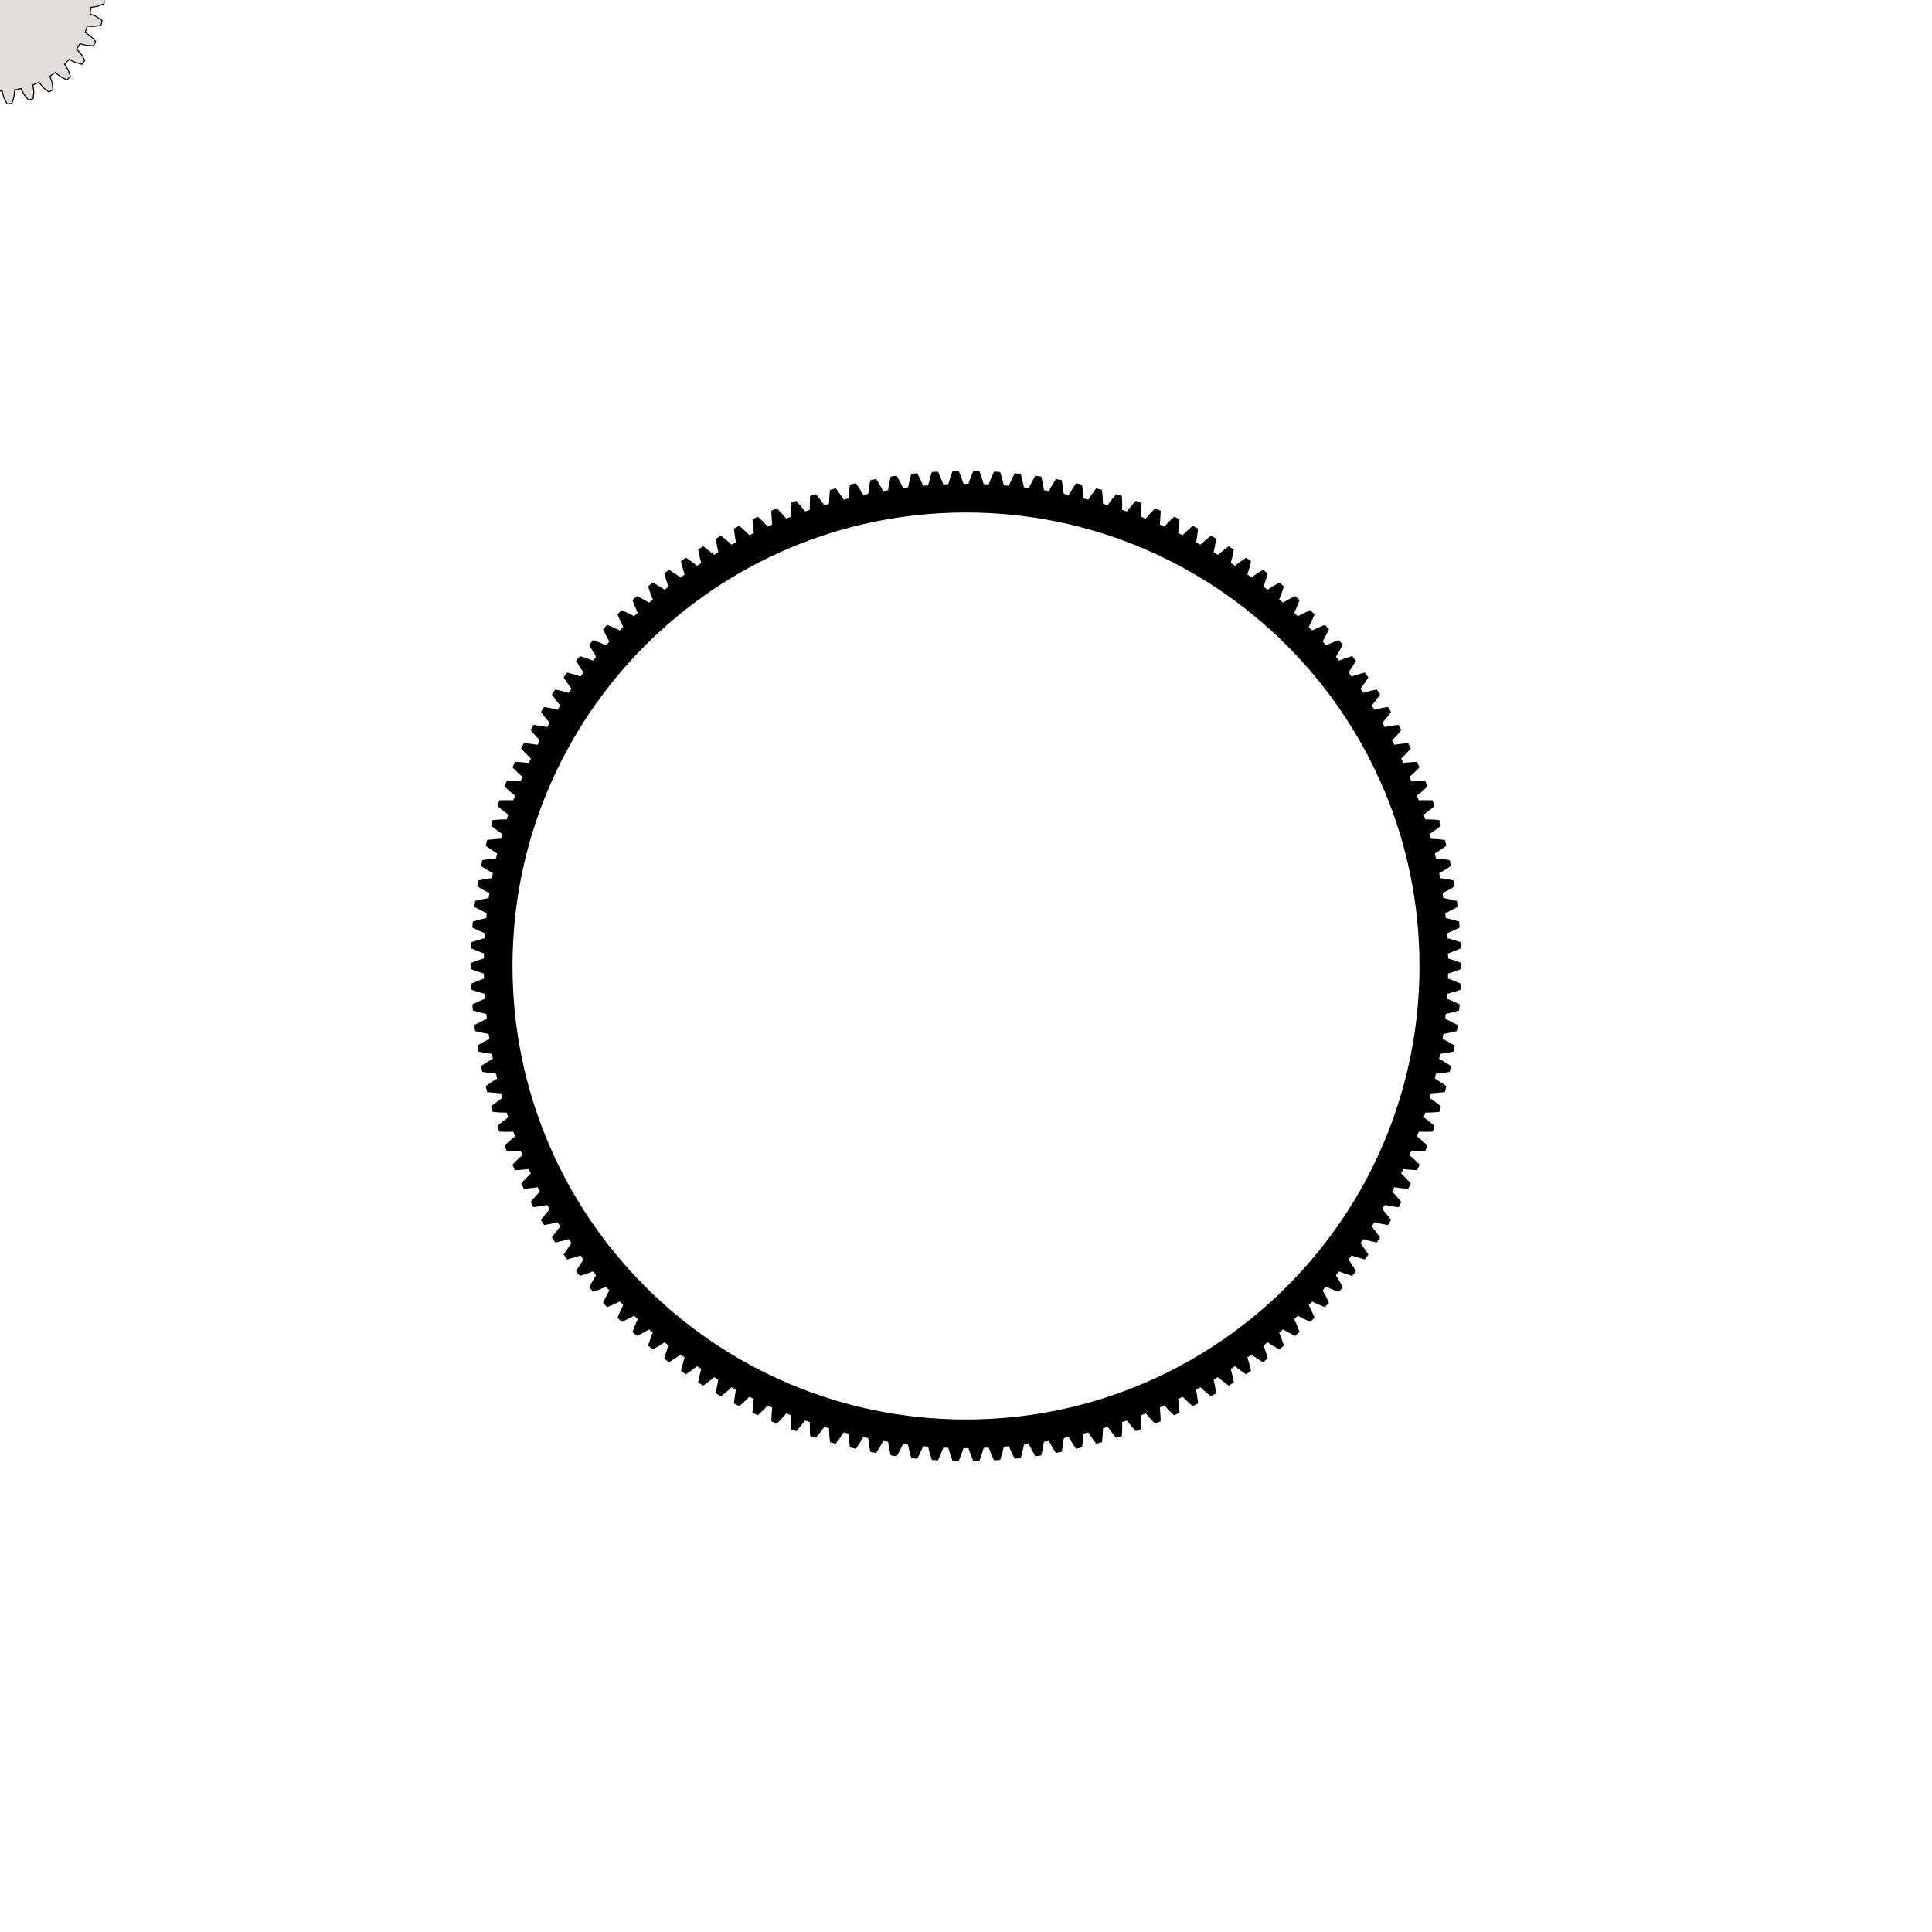
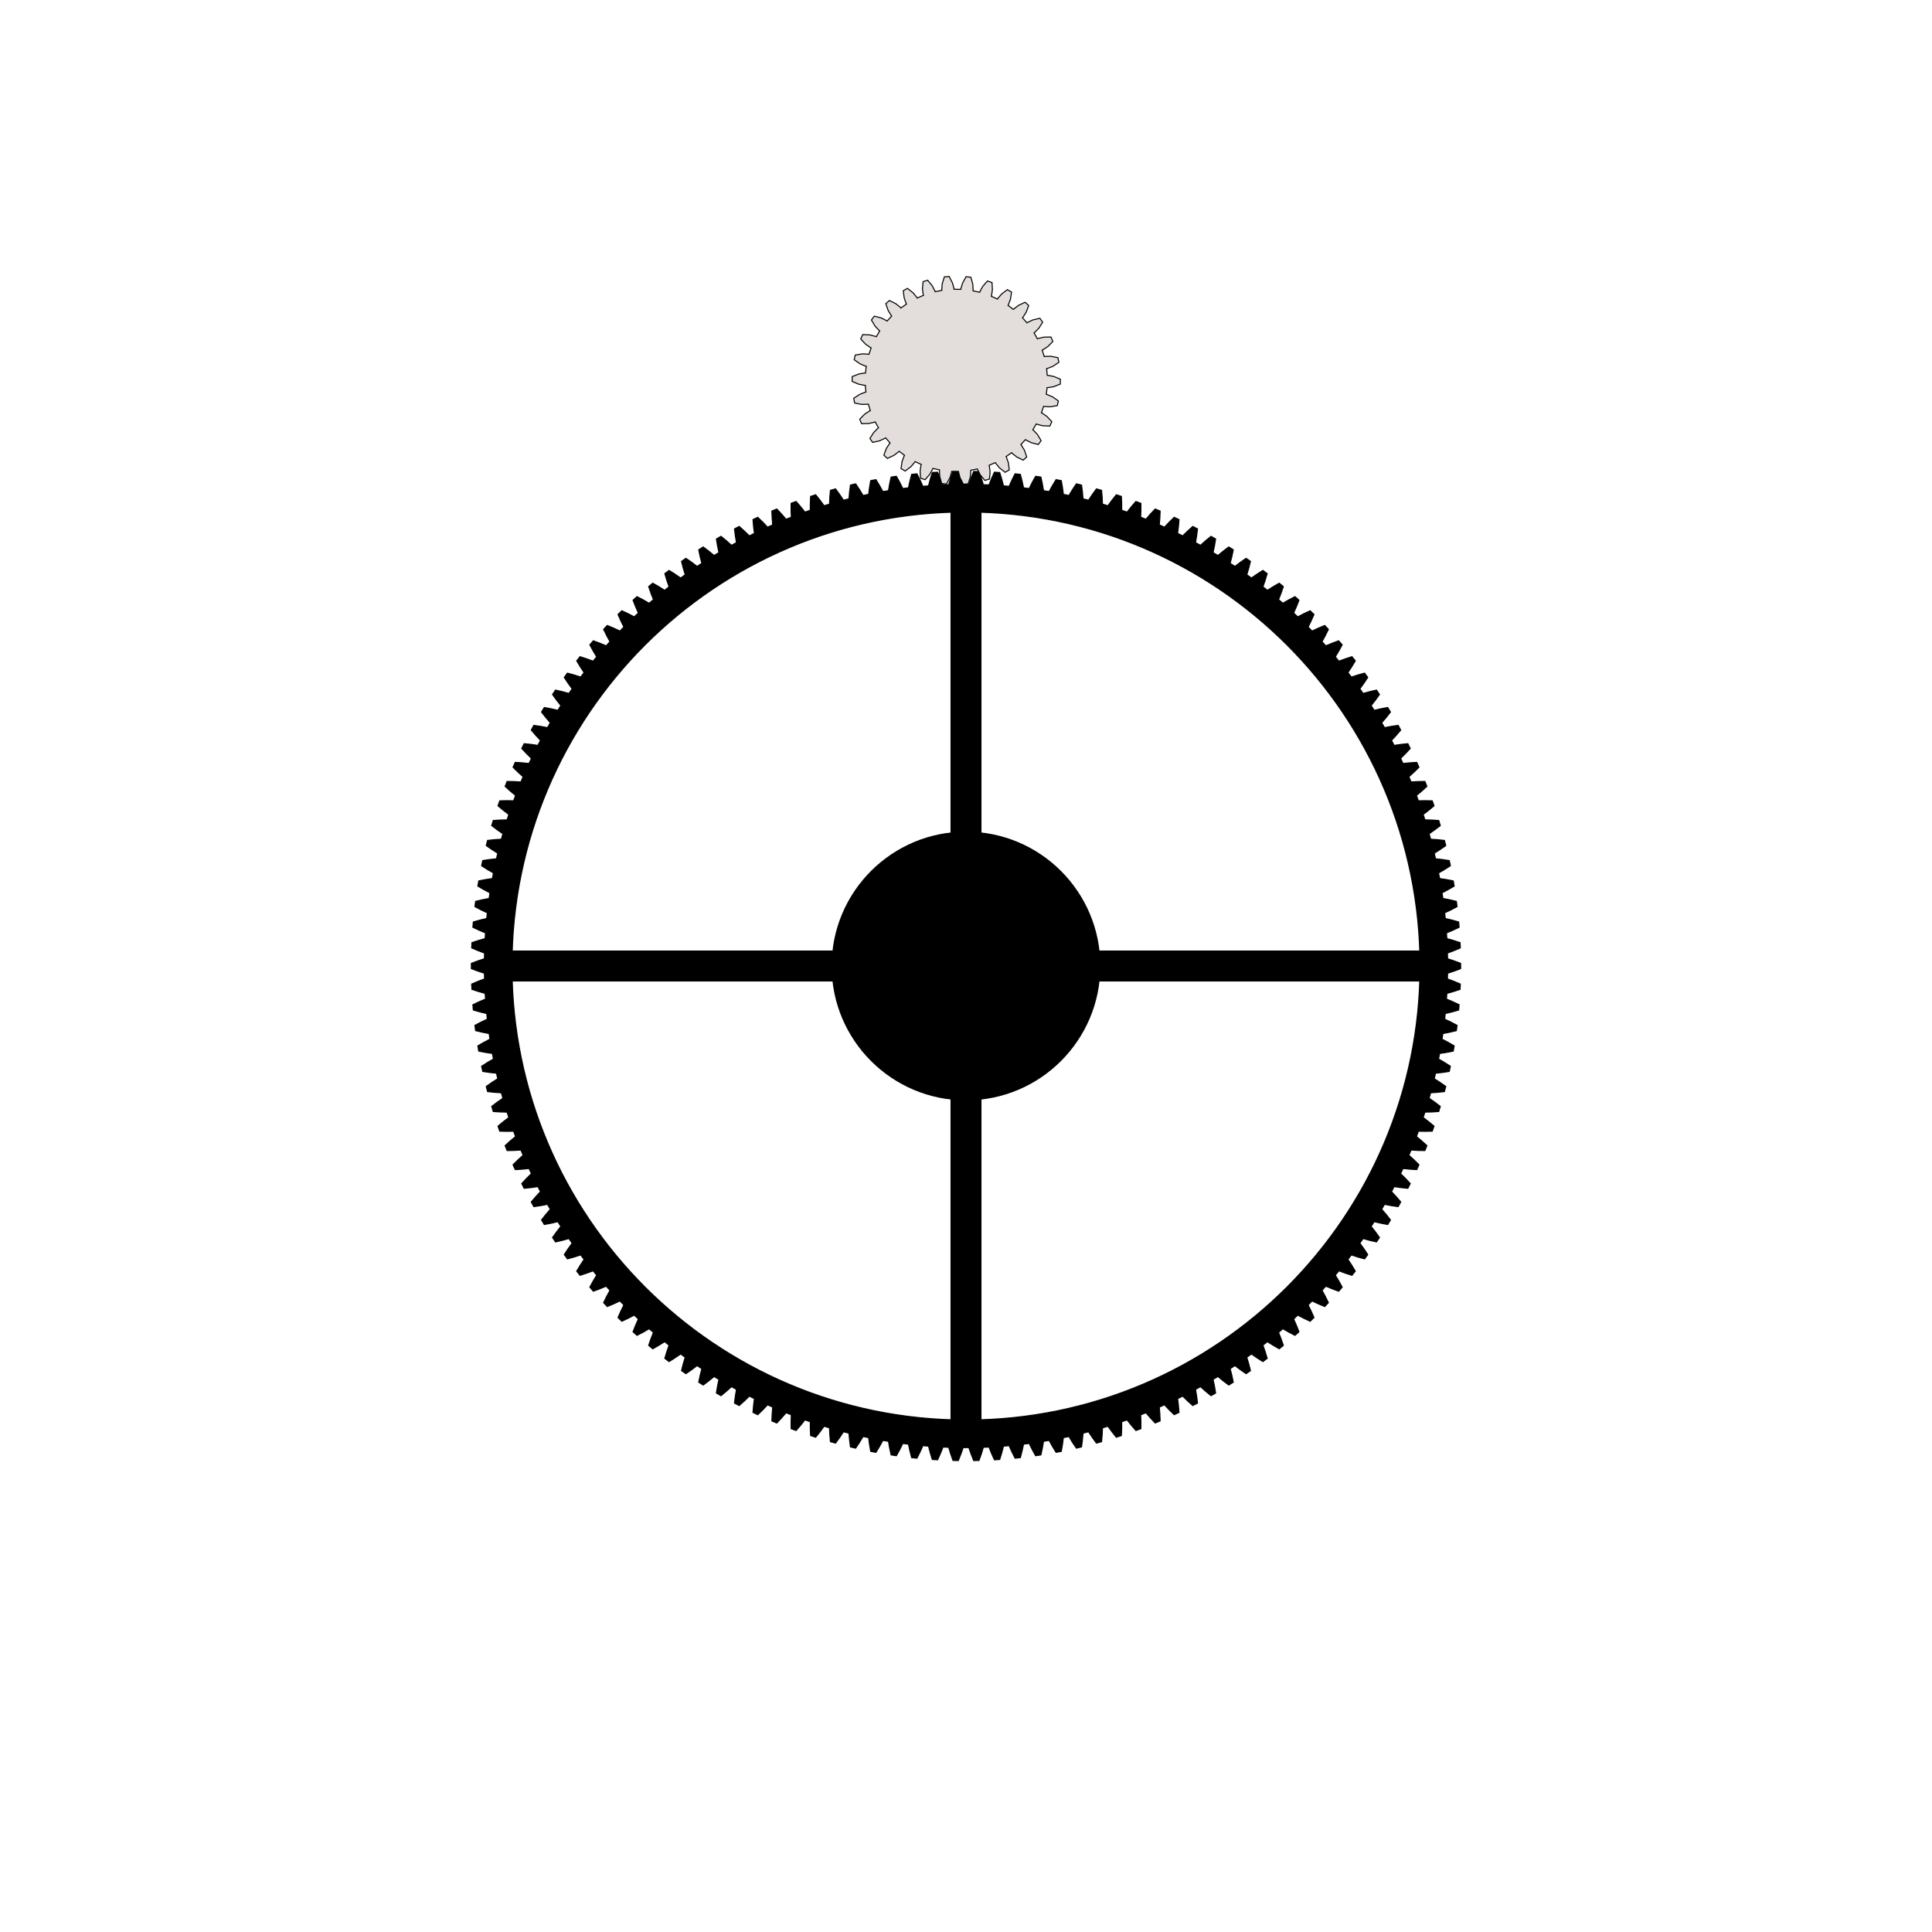
<svg xmlns="http://www.w3.org/2000/svg" width="500mm" height="500mm" version="1.1" viewBox="0 0 500 500" id="watch">
  <defs id="defs5123" />
  <g id="layer1">
    <g transform="translate(250, 250)" id="primary_gear" style="fill:#000000;fill-opacity:1">
      <path style="fill:#000000;fill-opacity:1;stroke:#000000;stroke-width:1" d="M 937.355 461.109 L 932.145 461.219 L 929.885 467.652 L 927.92 474.088 L 922.389 474.32 L 919.893 468.072 L 917.104 461.85 L 911.902 462.176 L 909.914 468.699 L 908.221 475.213 L 902.703 475.676 L 899.949 469.535 L 896.9 463.436 L 891.717 463.98 L 890.004 470.582 L 888.584 477.158 L 883.092 477.854 L 880.082 471.834 L 876.781 465.867 L 871.625 466.629 L 870.189 473.295 L 869.049 479.928 L 863.59 480.85 L 860.33 474.963 L 856.781 469.139 L 851.662 470.115 L 850.508 476.836 L 849.645 483.51 L 844.229 484.662 L 840.727 478.916 L 836.938 473.246 L 831.863 474.436 L 830.99 481.199 L 830.408 487.902 L 825.045 489.279 L 821.305 483.686 L 817.281 478.18 L 812.262 479.582 L 811.674 486.375 L 811.371 493.098 L 806.072 494.697 L 802.1 489.266 L 797.85 483.934 L 792.895 485.543 L 792.59 492.355 L 792.57 499.084 L 787.342 500.906 L 783.146 495.645 L 778.676 490.494 L 773.793 492.311 L 773.773 499.131 L 774.035 505.854 L 768.889 507.893 L 764.477 502.811 L 759.795 497.854 L 754.99 499.873 L 755.258 506.686 L 755.801 513.393 L 750.744 515.645 L 746.123 510.754 L 741.236 505.996 L 736.521 508.215 L 737.074 515.012 L 737.898 521.689 L 732.939 524.15 L 728.117 519.457 L 723.037 514.908 L 718.418 517.322 L 719.256 524.09 L 720.357 530.729 L 715.506 533.396 L 710.492 528.908 L 705.227 524.574 L 700.713 527.182 L 701.832 533.908 L 703.211 540.494 L 698.477 543.361 L 693.279 539.088 L 687.836 534.98 L 683.436 537.771 L 684.836 544.445 L 686.49 550.969 L 681.879 554.033 L 676.506 549.98 L 670.896 546.104 L 666.617 549.078 L 668.295 555.688 L 670.221 562.135 L 665.742 565.389 L 660.205 561.564 L 654.438 557.926 L 650.287 561.076 L 652.24 567.611 L 654.434 573.973 L 650.096 577.41 L 644.404 573.822 L 638.488 570.428 L 634.473 573.75 L 636.699 580.195 L 639.156 586.461 L 634.967 590.078 L 629.129 586.73 L 623.076 583.588 L 619.203 587.074 L 621.697 593.422 L 624.416 599.576 L 620.381 603.367 L 614.408 600.268 L 608.229 597.379 L 604.506 601.025 L 607.264 607.264 L 610.236 613.299 L 606.363 617.254 L 600.268 614.408 L 593.973 611.781 L 590.406 615.58 L 593.422 621.697 L 596.645 627.604 L 592.941 631.719 L 586.73 629.129 L 580.332 626.77 L 576.928 630.713 L 580.195 636.699 L 583.664 642.465 L 580.137 646.73 L 573.822 644.404 L 567.33 642.314 L 564.094 646.398 L 567.611 652.24 L 571.318 657.855 L 567.971 662.266 L 561.564 660.205 L 554.992 658.389 L 551.928 662.605 L 555.688 668.295 L 559.625 673.752 L 556.467 678.297 L 549.98 676.508 L 543.336 674.967 L 540.453 679.309 L 544.445 684.836 L 548.609 690.121 L 545.645 694.797 L 539.088 693.279 L 532.387 692.02 L 529.686 696.477 L 533.908 701.832 L 538.289 706.939 L 535.521 711.734 L 528.908 710.492 L 522.158 709.514 L 519.648 714.082 L 524.09 719.256 L 528.682 724.174 L 526.117 729.08 L 519.457 728.117 L 512.674 727.422 L 510.355 732.09 L 515.012 737.074 L 519.805 741.797 L 517.447 746.807 L 510.754 746.123 L 503.947 745.713 L 501.826 750.473 L 506.686 755.258 L 511.674 759.775 L 509.527 764.879 L 502.811 764.477 L 495.992 764.352 L 494.074 769.197 L 499.131 773.773 L 504.303 778.078 L 502.373 783.268 L 495.645 783.146 L 488.826 783.307 L 487.113 788.229 L 492.355 792.59 L 497.703 796.674 L 495.992 801.939 L 489.266 802.1 L 482.461 802.547 L 480.955 807.535 L 486.375 811.674 L 491.889 815.529 L 490.4 820.863 L 483.686 821.305 L 476.906 822.035 L 475.609 827.084 L 481.199 830.99 L 486.869 834.613 L 485.605 840.002 L 478.916 840.727 L 472.172 841.74 L 471.088 846.838 L 476.836 850.508 L 482.654 853.889 L 481.617 859.328 L 474.963 860.33 L 468.268 861.627 L 467.398 866.764 L 473.295 870.189 L 479.25 873.326 L 478.441 878.803 L 471.834 880.082 L 465.199 881.658 L 464.547 886.828 L 470.582 890.004 L 476.662 892.887 L 476.082 898.393 L 469.535 899.949 L 462.973 901.801 L 462.537 906.992 L 468.699 909.914 L 474.895 912.539 L 474.547 918.064 L 468.07 919.893 L 461.592 922.018 L 461.373 927.225 L 467.652 929.885 L 473.953 932.248 L 473.836 937.783 L 467.443 939.883 L 461.059 942.275 L 461.059 947.488 L 467.443 949.881 L 473.836 951.98 L 473.953 957.516 L 467.652 959.879 L 461.373 962.539 L 461.592 967.746 L 468.07 969.871 L 474.547 971.699 L 474.895 977.225 L 468.699 979.85 L 462.537 982.771 L 462.973 987.963 L 469.535 989.814 L 476.082 991.371 L 476.662 996.877 L 470.582 999.76 L 464.547 1002.936 L 465.199 1008.106 L 471.834 1009.682 L 478.441 1010.961 L 479.25 1016.439 L 473.295 1019.574 L 467.398 1023 L 468.268 1028.139 L 474.963 1029.434 L 481.617 1030.436 L 482.654 1035.875 L 476.836 1039.256 L 471.088 1042.926 L 472.172 1048.023 L 478.916 1049.037 L 485.605 1049.762 L 486.869 1055.15 L 481.199 1058.773 L 475.609 1062.68 L 476.906 1067.728 L 483.686 1068.459 L 490.4 1068.902 L 491.889 1074.234 L 486.375 1078.09 L 480.955 1082.228 L 482.461 1087.217 L 489.266 1087.664 L 495.992 1087.824 L 497.703 1093.09 L 492.355 1097.174 L 487.113 1101.535 L 488.826 1106.457 L 495.645 1106.617 L 502.373 1106.496 L 504.303 1111.686 L 499.131 1115.99 L 494.074 1120.566 L 495.992 1125.412 L 502.811 1125.287 L 509.527 1124.885 L 511.674 1129.988 L 506.686 1134.506 L 501.826 1139.291 L 503.947 1144.051 L 510.754 1143.641 L 517.447 1142.957 L 519.805 1147.967 L 515.012 1152.689 L 510.355 1157.674 L 512.674 1162.342 L 519.457 1161.647 L 526.117 1160.684 L 528.682 1165.59 L 524.09 1170.508 L 519.648 1175.682 L 522.158 1180.25 L 528.908 1179.272 L 535.521 1178.029 L 538.289 1182.824 L 533.908 1187.932 L 529.686 1193.287 L 532.387 1197.744 L 539.088 1196.484 L 545.645 1194.967 L 548.609 1199.643 L 544.445 1204.928 L 540.453 1210.455 L 543.336 1214.797 L 549.98 1213.258 L 556.467 1211.467 L 559.625 1216.012 L 555.688 1221.469 L 551.928 1227.158 L 554.992 1231.375 L 561.564 1229.559 L 567.971 1227.498 L 571.318 1231.908 L 567.611 1237.523 L 564.094 1243.365 L 567.33 1247.449 L 573.822 1245.359 L 580.137 1243.033 L 583.664 1247.299 L 580.195 1253.064 L 576.928 1259.051 L 580.332 1262.994 L 586.73 1260.635 L 592.941 1258.047 L 596.645 1262.16 L 593.422 1268.066 L 590.406 1274.184 L 593.973 1277.982 L 600.268 1275.355 L 606.363 1272.51 L 610.236 1276.465 L 607.264 1282.5 L 604.506 1288.738 L 608.229 1292.385 L 614.408 1289.496 L 620.381 1286.397 L 624.416 1290.188 L 621.697 1296.342 L 619.203 1302.689 L 623.076 1306.176 L 629.129 1303.033 L 634.967 1299.686 L 639.156 1303.305 L 636.699 1309.568 L 634.473 1316.014 L 638.488 1319.336 L 644.404 1315.941 L 650.096 1312.353 L 654.434 1315.791 L 652.24 1322.152 L 650.287 1328.688 L 654.438 1331.838 L 660.205 1328.199 L 665.742 1324.375 L 670.221 1327.629 L 668.295 1334.076 L 666.617 1340.688 L 670.896 1343.66 L 676.506 1339.783 L 681.879 1335.73 L 686.49 1338.795 L 684.836 1345.318 L 683.436 1351.992 L 687.836 1354.783 L 693.279 1350.676 L 698.477 1346.402 L 703.211 1349.27 L 701.832 1355.855 L 700.713 1362.582 L 705.227 1365.189 L 710.492 1360.855 L 715.506 1356.367 L 720.357 1359.035 L 719.256 1365.674 L 718.418 1372.441 L 723.037 1374.855 L 728.117 1370.307 L 732.939 1365.613 L 737.898 1368.074 L 737.074 1374.752 L 736.521 1381.549 L 741.236 1383.768 L 746.123 1379.01 L 750.744 1374.119 L 755.801 1376.371 L 755.258 1383.078 L 754.99 1389.893 L 759.795 1391.912 L 764.477 1386.953 L 768.889 1381.871 L 774.035 1383.91 L 773.773 1390.633 L 773.793 1397.453 L 778.676 1399.27 L 783.146 1394.119 L 787.342 1388.857 L 792.57 1390.68 L 792.59 1397.408 L 792.895 1404.221 L 797.85 1405.832 L 802.1 1400.498 L 806.072 1395.066 L 811.371 1396.666 L 811.674 1403.389 L 812.262 1410.182 L 817.281 1411.584 L 821.305 1406.078 L 825.045 1400.484 L 830.408 1401.861 L 830.99 1408.564 L 831.863 1415.328 L 836.938 1416.518 L 840.727 1410.848 L 844.229 1405.102 L 849.645 1406.254 L 850.508 1412.928 L 851.662 1419.648 L 856.781 1420.625 L 860.33 1414.801 L 863.59 1408.914 L 869.049 1409.836 L 870.189 1416.469 L 871.625 1423.135 L 876.781 1423.897 L 880.082 1417.93 L 883.092 1411.91 L 888.584 1412.605 L 890.004 1419.182 L 891.717 1425.783 L 896.9 1426.328 L 899.949 1420.228 L 902.703 1414.088 L 908.221 1414.553 L 909.914 1421.064 L 911.902 1427.588 L 917.104 1427.914 L 919.893 1421.693 L 922.389 1415.443 L 927.92 1415.676 L 929.885 1422.111 L 932.145 1428.545 L 937.355 1428.654 L 939.883 1422.32 L 942.113 1415.973 L 947.65 1415.973 L 949.881 1422.32 L 952.41 1428.654 L 957.619 1428.545 L 959.879 1422.111 L 961.844 1415.676 L 967.375 1415.443 L 969.871 1421.693 L 972.66 1427.914 L 977.861 1427.588 L 979.85 1421.064 L 981.543 1414.553 L 987.061 1414.088 L 989.814 1420.228 L 992.863 1426.328 L 998.047 1425.783 L 999.76 1419.182 L 1001.18 1412.605 L 1006.672 1411.91 L 1009.682 1417.93 L 1012.982 1423.897 L 1018.139 1423.135 L 1019.574 1416.469 L 1020.715 1409.836 L 1026.174 1408.914 L 1029.434 1414.801 L 1032.982 1420.625 L 1038.102 1419.648 L 1039.256 1412.928 L 1040.119 1406.254 L 1045.535 1405.102 L 1049.037 1410.848 L 1052.826 1416.518 L 1057.9 1415.328 L 1058.773 1408.564 L 1059.355 1401.861 L 1064.719 1400.484 L 1068.459 1406.078 L 1072.482 1411.584 L 1077.502 1410.182 L 1078.09 1403.389 L 1078.393 1396.666 L 1083.691 1395.066 L 1087.664 1400.498 L 1091.914 1405.832 L 1096.869 1404.221 L 1097.174 1397.408 L 1097.193 1390.68 L 1102.422 1388.857 L 1106.617 1394.119 L 1111.088 1399.27 L 1115.971 1397.453 L 1115.99 1390.633 L 1115.728 1383.91 L 1120.875 1381.871 L 1125.287 1386.953 L 1129.969 1391.912 L 1134.773 1389.893 L 1134.506 1383.078 L 1133.963 1376.371 L 1139.022 1374.119 L 1143.641 1379.01 L 1148.527 1383.768 L 1153.242 1381.549 L 1152.689 1374.752 L 1151.865 1368.074 L 1156.824 1365.613 L 1161.647 1370.307 L 1166.727 1374.855 L 1171.346 1372.441 L 1170.508 1365.674 L 1169.406 1359.035 L 1174.258 1356.367 L 1179.272 1360.855 L 1184.537 1365.189 L 1189.051 1362.582 L 1187.932 1355.855 L 1186.553 1349.27 L 1191.287 1346.402 L 1196.484 1350.676 L 1201.928 1354.783 L 1206.328 1351.992 L 1204.928 1345.318 L 1203.273 1338.795 L 1207.885 1335.73 L 1213.258 1339.783 L 1218.867 1343.66 L 1223.147 1340.688 L 1221.469 1334.076 L 1219.543 1327.629 L 1224.022 1324.375 L 1229.559 1328.199 L 1235.326 1331.838 L 1239.477 1328.688 L 1237.523 1322.152 L 1235.33 1315.791 L 1239.668 1312.353 L 1245.361 1315.941 L 1251.275 1319.336 L 1255.291 1316.014 L 1253.064 1309.568 L 1250.607 1303.305 L 1254.797 1299.686 L 1260.635 1303.033 L 1266.688 1306.176 L 1270.561 1302.689 L 1268.066 1296.342 L 1265.348 1290.188 L 1269.383 1286.397 L 1275.355 1289.496 L 1281.535 1292.385 L 1285.258 1288.738 L 1282.5 1282.5 L 1279.527 1276.465 L 1283.4 1272.51 L 1289.498 1275.355 L 1295.791 1277.982 L 1299.357 1274.184 L 1296.342 1268.066 L 1293.119 1262.16 L 1296.822 1258.047 L 1303.033 1260.635 L 1309.432 1262.994 L 1312.838 1259.051 L 1309.568 1253.064 L 1306.1 1247.299 L 1309.627 1243.033 L 1315.941 1245.359 L 1322.434 1247.449 L 1325.67 1243.365 L 1322.152 1237.523 L 1318.445 1231.908 L 1321.793 1227.498 L 1328.199 1229.559 L 1334.772 1231.375 L 1337.836 1227.158 L 1334.076 1221.469 L 1330.139 1216.012 L 1333.297 1211.467 L 1339.783 1213.258 L 1346.428 1214.797 L 1349.311 1210.455 L 1345.318 1204.928 L 1341.154 1199.643 L 1344.119 1194.967 L 1350.676 1196.484 L 1357.379 1197.744 L 1360.078 1193.287 L 1355.855 1187.932 L 1351.475 1182.824 L 1354.242 1178.029 L 1360.855 1179.272 L 1367.605 1180.25 L 1370.115 1175.682 L 1365.674 1170.508 L 1361.082 1165.59 L 1363.647 1160.684 L 1370.307 1161.647 L 1377.09 1162.342 L 1379.408 1157.674 L 1374.752 1152.689 L 1369.959 1147.967 L 1372.316 1142.957 L 1379.01 1143.641 L 1385.818 1144.051 L 1387.938 1139.291 L 1383.078 1134.506 L 1378.09 1129.988 L 1380.236 1124.885 L 1386.953 1125.287 L 1393.772 1125.412 L 1395.689 1120.566 L 1390.635 1115.99 L 1385.461 1111.686 L 1387.391 1106.496 L 1394.119 1106.617 L 1400.938 1106.457 L 1402.65 1101.535 L 1397.408 1097.174 L 1392.061 1093.09 L 1393.772 1087.824 L 1400.498 1087.664 L 1407.303 1087.217 L 1408.809 1082.228 L 1403.389 1078.09 L 1397.875 1074.234 L 1399.363 1068.902 L 1406.078 1068.459 L 1412.857 1067.728 L 1414.154 1062.68 L 1408.564 1058.773 L 1402.895 1055.15 L 1404.158 1049.762 L 1410.848 1049.037 L 1417.592 1048.023 L 1418.676 1042.926 L 1412.928 1039.256 L 1407.109 1035.875 L 1408.147 1030.436 L 1414.801 1029.434 L 1421.496 1028.139 L 1422.365 1023 L 1416.469 1019.574 L 1410.514 1016.439 L 1411.322 1010.961 L 1417.93 1009.682 L 1424.564 1008.106 L 1425.217 1002.936 L 1419.182 999.76 L 1413.102 996.877 L 1413.682 991.371 L 1420.228 989.814 L 1426.791 987.963 L 1427.227 982.771 L 1421.064 979.85 L 1414.869 977.225 L 1415.217 971.699 L 1421.693 969.871 L 1428.172 967.746 L 1428.391 962.539 L 1422.111 959.879 L 1415.811 957.516 L 1415.928 951.98 L 1422.32 949.881 L 1428.705 947.488 L 1428.705 942.275 L 1422.32 939.883 L 1415.928 937.783 L 1415.811 932.248 L 1422.111 929.885 L 1428.391 927.225 L 1428.172 922.018 L 1421.693 919.893 L 1415.217 918.064 L 1414.869 912.539 L 1421.064 909.914 L 1427.227 906.992 L 1426.791 901.801 L 1420.228 899.949 L 1413.682 898.393 L 1413.102 892.887 L 1419.182 890.004 L 1425.217 886.828 L 1424.564 881.658 L 1417.93 880.082 L 1411.322 878.803 L 1410.514 873.326 L 1416.469 870.189 L 1422.365 866.764 L 1421.496 861.627 L 1414.801 860.33 L 1408.147 859.328 L 1407.109 853.889 L 1412.928 850.508 L 1418.676 846.838 L 1417.592 841.74 L 1410.848 840.727 L 1404.158 840.002 L 1402.895 834.613 L 1408.564 830.99 L 1414.154 827.084 L 1412.857 822.035 L 1406.078 821.305 L 1399.363 820.863 L 1397.875 815.529 L 1403.389 811.674 L 1408.809 807.535 L 1407.303 802.547 L 1400.498 802.1 L 1393.772 801.939 L 1392.061 796.674 L 1397.408 792.59 L 1402.65 788.229 L 1400.938 783.307 L 1394.119 783.146 L 1387.391 783.268 L 1385.461 778.078 L 1390.635 773.773 L 1395.689 769.197 L 1393.772 764.352 L 1386.953 764.477 L 1380.236 764.879 L 1378.09 759.775 L 1383.078 755.258 L 1387.938 750.473 L 1385.818 745.713 L 1379.01 746.123 L 1372.316 746.807 L 1369.959 741.797 L 1374.752 737.074 L 1379.408 732.09 L 1377.09 727.422 L 1370.307 728.117 L 1363.647 729.08 L 1361.082 724.174 L 1365.674 719.256 L 1370.115 714.082 L 1367.605 709.514 L 1360.855 710.492 L 1354.242 711.734 L 1351.475 706.939 L 1355.855 701.832 L 1360.078 696.477 L 1357.379 692.02 L 1350.676 693.279 L 1344.119 694.797 L 1341.154 690.121 L 1345.318 684.836 L 1349.311 679.309 L 1346.428 674.967 L 1339.783 676.508 L 1333.297 678.297 L 1330.139 673.752 L 1334.076 668.295 L 1337.836 662.605 L 1334.772 658.389 L 1328.199 660.205 L 1321.793 662.266 L 1318.445 657.855 L 1322.152 652.24 L 1325.67 646.398 L 1322.434 642.314 L 1315.941 644.404 L 1309.627 646.73 L 1306.1 642.465 L 1309.568 636.699 L 1312.838 630.713 L 1309.432 626.77 L 1303.033 629.129 L 1296.822 631.719 L 1293.119 627.604 L 1296.342 621.697 L 1299.357 615.58 L 1295.791 611.781 L 1289.498 614.408 L 1283.4 617.254 L 1279.527 613.299 L 1282.5 607.264 L 1285.258 601.025 L 1281.535 597.379 L 1275.355 600.268 L 1269.383 603.367 L 1265.348 599.576 L 1268.066 593.422 L 1270.561 587.074 L 1266.688 583.588 L 1260.635 586.73 L 1254.797 590.078 L 1250.607 586.461 L 1253.064 580.195 L 1255.291 573.75 L 1251.275 570.428 L 1245.361 573.822 L 1239.668 577.41 L 1235.33 573.973 L 1237.523 567.611 L 1239.477 561.076 L 1235.326 557.926 L 1229.559 561.564 L 1224.022 565.389 L 1219.543 562.135 L 1221.469 555.688 L 1223.147 549.078 L 1218.867 546.104 L 1213.258 549.98 L 1207.885 554.033 L 1203.273 550.969 L 1204.928 544.445 L 1206.328 537.771 L 1201.928 534.98 L 1196.484 539.088 L 1191.287 543.361 L 1186.553 540.494 L 1187.932 533.908 L 1189.051 527.182 L 1184.537 524.574 L 1179.272 528.908 L 1174.258 533.396 L 1169.406 530.729 L 1170.508 524.09 L 1171.346 517.322 L 1166.727 514.908 L 1161.647 519.457 L 1156.824 524.15 L 1151.865 521.689 L 1152.689 515.012 L 1153.242 508.215 L 1148.527 505.996 L 1143.641 510.754 L 1139.022 515.645 L 1133.963 513.393 L 1134.506 506.686 L 1134.773 499.873 L 1129.969 497.854 L 1125.287 502.811 L 1120.875 507.893 L 1115.728 505.854 L 1115.99 499.131 L 1115.971 492.311 L 1111.088 490.494 L 1106.617 495.645 L 1102.422 500.906 L 1097.193 499.084 L 1097.174 492.355 L 1096.869 485.543 L 1091.914 483.934 L 1087.664 489.266 L 1083.691 494.697 L 1078.393 493.098 L 1078.09 486.375 L 1077.502 479.582 L 1072.482 478.18 L 1068.459 483.686 L 1064.719 489.279 L 1059.355 487.902 L 1058.773 481.199 L 1057.9 474.436 L 1052.826 473.246 L 1049.037 478.916 L 1045.535 484.662 L 1040.119 483.51 L 1039.256 476.836 L 1038.102 470.115 L 1032.982 469.139 L 1029.434 474.963 L 1026.174 480.85 L 1020.715 479.928 L 1019.574 473.295 L 1018.139 466.629 L 1012.982 465.867 L 1009.682 471.834 L 1006.672 477.854 L 1001.18 477.158 L 999.76 470.582 L 998.047 463.98 L 992.863 463.436 L 989.814 469.535 L 987.061 475.676 L 981.543 475.213 L 979.85 468.699 L 977.861 462.176 L 972.66 461.85 L 969.871 468.072 L 967.375 474.32 L 961.844 474.088 L 959.879 467.652 L 957.619 461.219 L 952.41 461.109 L 949.881 467.443 L 947.65 473.791 L 942.113 473.791 L 939.883 467.443 L 937.355 461.109 z M 944.883 500.787 A 444.094 444.094 0 0 1 1388.977 944.883 A 444.094 444.094 0 0 1 944.883 1388.977 A 444.094 444.094 0 0 1 500.787 944.883 A 444.094 444.094 0 0 1 944.883 500.787 z " transform="matrix(0.2645833,0,0,0.2645833,-250,-250)" id="path5134" />
    </g>
-     <g id="secondary_gear" transform="rotate(0.735)" style="fill:#e3dedb">
+     <g id="secondary_gear" transform="rotate(0.735,-7548.919,19341.042)" style="fill:#e3dedb">
      <path id="path5150" style="fill:#e3dedb;stroke:#000000;stroke-width:0.265" d="m 23.528,-1.585 0.16,-0.011 1.543,0.273 1.712,0.701 v 1.242 l -1.712,0.701 -1.543,0.273 -0.16,-0.011 -0.185,1.756 0.159,0.023 1.452,0.588 1.529,1.042 -0.258,1.215 -1.82,0.33 -1.566,-0.053 -0.155,-0.044 -0.546,1.68 0.151,0.055 1.298,0.877 1.279,1.337 -0.505,1.135 -1.849,-0.056 -1.521,-0.378 -0.142,-0.075 -0.883,1.529 0.136,0.085 1.087,1.128 0.973,1.574 -0.73,1.005 -1.797,-0.439 -1.409,-0.686 -0.123,-0.103 -1.182,1.312 0.115,0.112 0.829,1.329 0.624,1.741 -0.923,0.831 -1.667,-0.803 -1.236,-0.964 -0.099,-0.126 -1.429,1.038 0.09,0.133 0.535,1.473 0.249,1.833 -1.076,0.621 -1.463,-1.132 -1.008,-1.199 -0.071,-0.144 -1.613,0.718 0.06,0.149 0.217,1.552 -0.138,1.845 -1.181,0.384 -1.196,-1.411 -0.737,-1.383 -0.039,-0.156 -1.728,0.367 0.028,0.158 L 3.952,24.955 3.434,26.731 2.199,26.86 1.322,25.231 0.889,23.725 0.883,23.565 h -1.766 l -0.006,0.161 -0.433,1.506 -0.876,1.629 -1.235,-0.13 -0.519,-1.776 -0.111,-1.563 0.028,-0.158 -1.728,-0.367 -0.039,0.156 -0.737,1.383 -1.196,1.411 -1.181,-0.384 -0.138,-1.845 0.217,-1.552 0.06,-0.149 -1.613,-0.718 -0.071,0.144 -1.008,1.199 -1.463,1.132 -1.076,-0.621 0.249,-1.833 0.535,-1.473 0.09,-0.133 -1.429,-1.038 -0.099,0.126 -1.236,0.964 -1.667,0.803 -0.923,-0.831 0.624,-1.741 0.829,-1.329 0.115,-0.112 -1.182,-1.312 -0.123,0.103 -1.409,0.686 -1.797,0.439 -0.73,-1.005 0.973,-1.574 1.087,-1.128 0.136,-0.085 -0.883,-1.529 -0.142,0.075 -1.521,0.378 -1.849,0.056 -0.505,-1.135 1.279,-1.337 1.298,-0.877 0.151,-0.055 -0.546,-1.68 -0.155,0.044 -1.566,0.053 -1.82,-0.33 -0.258,-1.215 1.529,-1.042 1.452,-0.588 0.159,-0.023 -0.185,-1.756 -0.16,0.011 -1.543,-0.273 -1.712,-0.701 v -1.242 l 1.712,-0.701 1.543,-0.273 0.16,0.011 0.185,-1.756 -0.159,-0.023 -1.452,-0.588 -1.529,-1.042 0.258,-1.215 1.82,-0.33 1.566,0.053 0.155,0.044 0.546,-1.68 -0.151,-0.055 -1.298,-0.877 -1.279,-1.337 0.505,-1.135 1.849,0.056 1.521,0.378 0.142,0.075 0.883,-1.529 -0.136,-0.085 -1.087,-1.128 -0.973,-1.574 0.73,-1.005 1.797,0.439 1.409,0.686 0.123,0.103 1.182,-1.312 -0.115,-0.112 -0.829,-1.329 -0.624,-1.741 0.923,-0.831 1.667,0.803 1.236,0.964 0.099,0.126 1.429,-1.038 -0.09,-0.133 -0.535,-1.473 -0.249,-1.833 1.076,-0.621 1.463,1.132 1.008,1.199 0.071,0.144 1.613,-0.718 -0.06,-0.149 -0.217,-1.552 0.138,-1.845 1.181,-0.384 1.196,1.411 0.737,1.383 0.039,0.156 1.728,-0.367 -0.028,-0.158 0.111,-1.563 0.519,-1.776 1.235,-0.13 0.876,1.629 0.433,1.506 0.006,0.161 h 1.766 l 0.006,-0.161 0.433,-1.506 0.876,-1.629 1.235,0.13 0.519,1.776 0.111,1.563 -0.028,0.158 1.728,0.367 0.039,-0.156 0.737,-1.383 1.196,-1.411 1.181,0.384 0.138,1.845 -0.217,1.552 -0.06,0.149 1.613,0.718 0.071,-0.144 1.008,-1.199 1.463,-1.132 1.076,0.621 -0.249,1.833 -0.535,1.473 -0.09,0.133 1.429,1.038 0.099,-0.126 1.236,-0.964 1.667,-0.803 0.923,0.831 -0.624,1.741 -0.829,1.329 -0.115,0.112 1.182,1.312 0.123,-0.103 1.409,-0.686 1.797,-0.439 0.73,1.005 -0.973,1.574 -1.087,1.128 -0.136,0.085 0.883,1.529 0.142,-0.075 1.521,-0.378 1.849,-0.056 0.505,1.135 -1.279,1.337 -1.298,0.877 -0.151,0.055 0.546,1.68 0.155,-0.044 1.566,-0.053 1.82,0.33 0.258,1.215 -1.529,1.042 -1.452,0.588 -0.159,0.023 z" />
    </g>
+     <rect style="fill:#000000;fill-opacity:1;stroke:none;stroke-width:0.305" id="rect4487" width="8.019" height="244.068" x="245.99" y="127.966" />
+     <rect style="fill:#000000;fill-opacity:1;stroke:none;stroke-width:0.305" id="rect4487-3" width="8.019" height="244.068" x="-254.009" y="127.966" transform="rotate(-90)" />
+     <circle style="fill:#000000;fill-opacity:1;stroke:none;stroke-width:0.265" id="path4504" cx="250" cy="250" r="34.774" />
  </g>
</svg>
